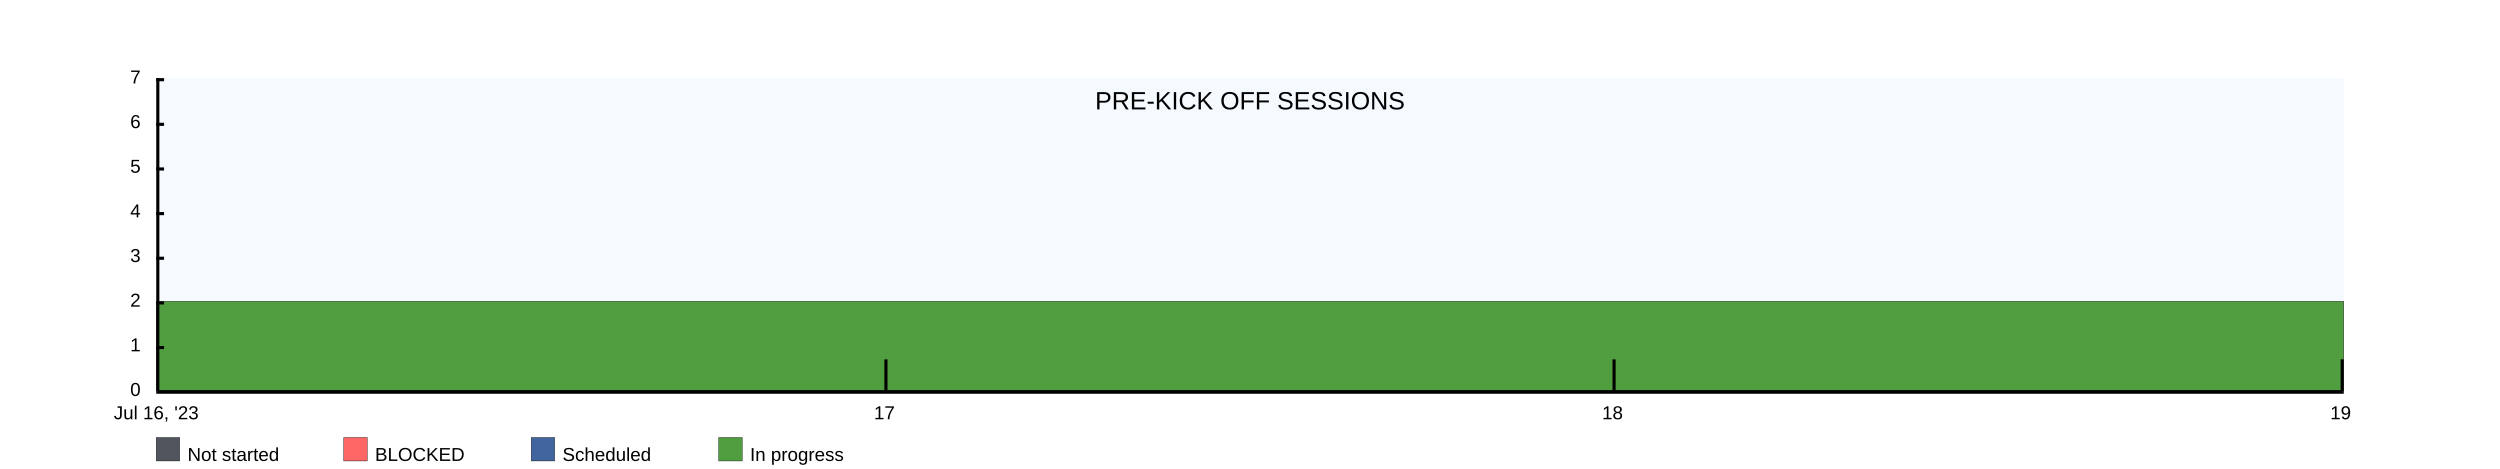
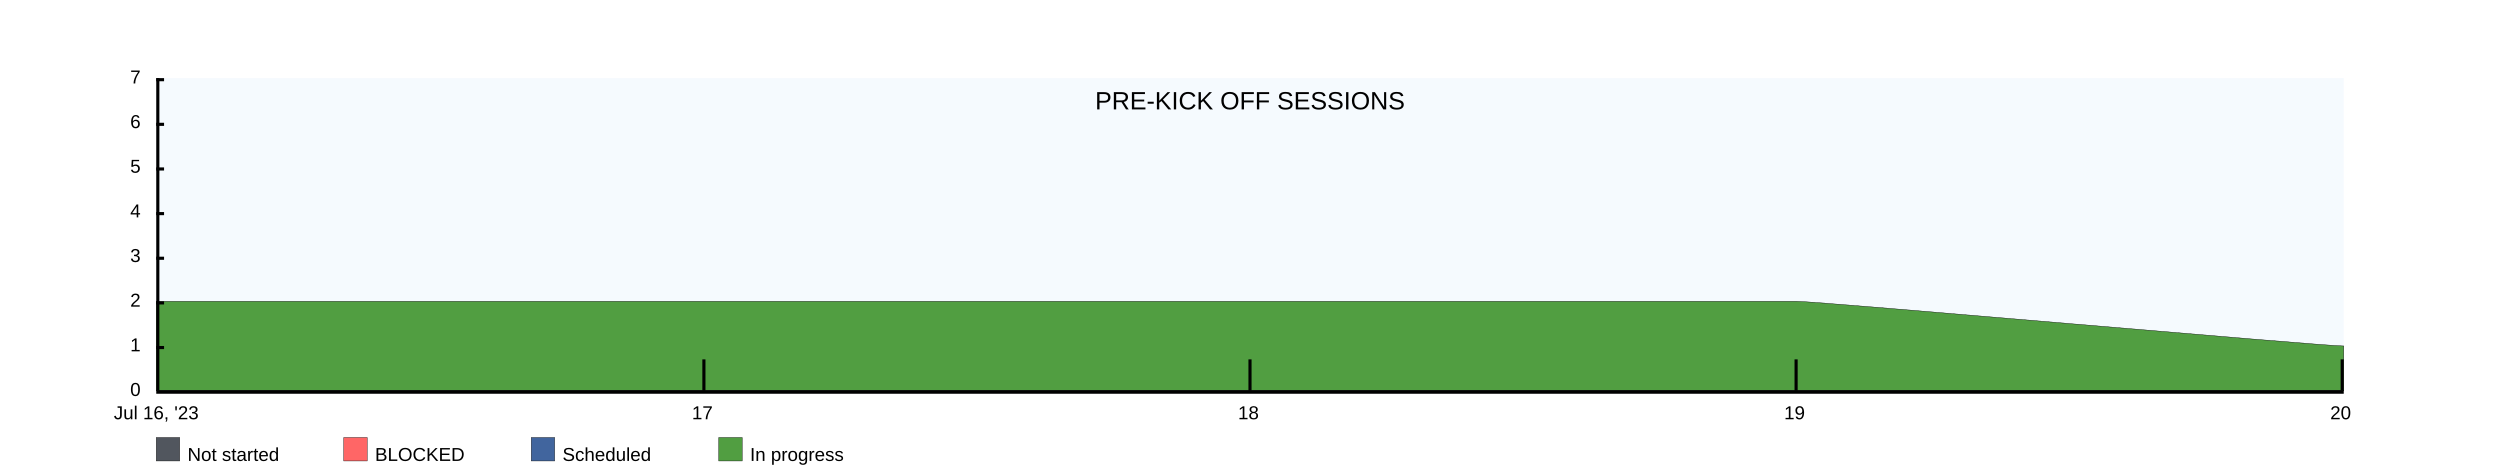
<svg xmlns="http://www.w3.org/2000/svg" width="1600" height="300">
  <rect x="100" y="50" width="1400" height="200" fill="rgba(221, 239, 250, .3)" />
  <clipPath id="theGraph">
    <rect x="100" y="50" width="1400" height="200" fill="black" />
  </clipPath>
  <rect x="100" y="280" width="15" height="15" fill="#51565E" stroke="black" stroke-width="0.25" />
  <text x="120" y="295" font-family="Arial" font-size="12" fill="black">Not started</text>
  <rect x="220" y="280" width="15" height="15" fill="#FF6666" stroke="black" stroke-width="0.25" />
  <text x="240" y="295" font-family="Arial" font-size="12" fill="black">BLOCKED</text>
  <rect x="340" y="280" width="15" height="15" fill="#41659E" stroke="black" stroke-width="0.25" />
  <text x="360" y="295" font-family="Arial" font-size="12" fill="black">Scheduled</text>
  <rect x="460" y="280" width="15" height="15" fill="#519E41" stroke="black" stroke-width="0.25" />
  <text x="480" y="295" font-family="Arial" font-size="12" fill="black">In progress</text>
-   <path d="M 100 192.857 M 100 192.857 C 100 192.857 566.667 192.857 566.667 192.857 C 566.667 192.857 1033.333 192.857 1033.333 192.857 C 1033.333 192.857 1500 192.857 1500 192.857 C 1500 192.857 1500 250 1500 250 C 1500 250 100 250 100 250 Z" fill="#519E41" stroke="black" stroke-width="0.25" />
-   <path d="M 100 250 M 100 250 C 100 250 566.667 250 566.667 250 C 566.667 250 1033.333 250 1033.333 250 C 1033.333 250 1500 250 1500 250 C 1500 250 1500 250 1500 250 C 1500 250 100 250 100 250 Z" fill="#41659E" stroke="black" stroke-width="0.25" />
-   <path d="M 100 250 M 100 250 C 100 250 566.667 250 566.667 250 C 566.667 250 1033.333 250 1033.333 250 C 1033.333 250 1500 250 1500 250 C 1500 250 1500 250 1500 250 C 1500 250 100 250 100 250 Z" fill="#FF6666" stroke="black" stroke-width="0.25" />
-   <path d="M 100 250 M 100 250 C 100 250 566.667 250 566.667 250 C 566.667 250 1033.333 250 1033.333 250 C 1033.333 250 1500 250 1500 250 C 1500 250 1500 250 1500 250 C 1500 250 100 250 100 250 Z" fill="#51565E" stroke="black" stroke-width="0.25" />
+   <path d="M 100 192.857 M 100 192.857 C 100 192.857 450 192.857 450 192.857 C 450 192.857 800 192.857 800 192.857 C 800 192.857 1150 192.857 1150 192.857 C 1164.286 192.857 1485.714 221.429 1500 221.429 C 1500 221.429 1500 250 1500 250 C 1500 250 100 250 100 250 Z" fill="#519E41" stroke="black" stroke-width="0.25" />
+   <path d="M 100 250 M 100 250 C 100 250 450 250 450 250 C 450 250 800 250 800 250 C 800 250 1150 250 1150 250 C 1150 250 1500 250 1500 250 C 1500 250 1500 250 1500 250 C 1500 250 100 250 100 250 Z" fill="#41659E" stroke="black" stroke-width="0.25" />
+   <path d="M 100 250 M 100 250 C 100 250 450 250 450 250 C 450 250 800 250 800 250 C 800 250 1150 250 1150 250 C 1150 250 1500 250 1500 250 C 1500 250 1500 250 1500 250 C 1500 250 100 250 100 250 Z" fill="#FF6666" stroke="black" stroke-width="0.25" />
+   <path d="M 100 250 M 100 250 C 100 250 450 250 450 250 C 450 250 800 250 800 250 C 800 250 1150 250 1150 250 C 1150 250 1500 250 1500 250 C 1500 250 1500 250 1500 250 C 1500 250 100 250 100 250 Z" fill="#51565E" stroke="black" stroke-width="0.25" />
  <text x="800" y="70" font-family="Arial" font-size="16" fill="black" text-anchor="middle" alignment-baseline="middle">PRE-KICK OFF SESSIONS</text>
  <rect x="100" y="250" width="1400" height="2" fill="black" />
  <rect x="100" y="50" width="5" height="2" fill="black" />
  <rect x="100" y="78.571" width="5" height="2" fill="black" />
  <rect x="100" y="107.143" width="5" height="2" fill="black" />
  <rect x="100" y="135.714" width="5" height="2" fill="black" />
  <rect x="100" y="164.286" width="5" height="2" fill="black" />
  <rect x="100" y="192.857" width="5" height="2" fill="black" />
  <rect x="100" y="221.429" width="5" height="2" fill="black" />
  <text x="90" y="50" font-family="Arial" font-size="12" fill="black" text-anchor="end" dominant-baseline="middle">7</text>
  <text x="90" y="78.571" font-family="Arial" font-size="12" fill="black" text-anchor="end" dominant-baseline="middle">6</text>
  <text x="90" y="107.143" font-family="Arial" font-size="12" fill="black" text-anchor="end" dominant-baseline="middle">5</text>
  <text x="90" y="135.714" font-family="Arial" font-size="12" fill="black" text-anchor="end" dominant-baseline="middle">4</text>
  <text x="90" y="164.286" font-family="Arial" font-size="12" fill="black" text-anchor="end" dominant-baseline="middle">3</text>
  <text x="90" y="192.857" font-family="Arial" font-size="12" fill="black" text-anchor="end" dominant-baseline="middle">2</text>
  <text x="90" y="221.429" font-family="Arial" font-size="12" fill="black" text-anchor="end" dominant-baseline="middle">1</text>
  <text x="90" y="250" font-family="Arial" font-size="12" fill="black" text-anchor="end" dominant-baseline="middle">0</text>
  <text x="100" y="260" font-family="Arial" fill="black" text-anchor="middle" dominant-baseline="hanging">Jul 16, '23</text>
-   <text x="566" y="260" font-family="Arial" fill="black" text-anchor="middle" dominant-baseline="hanging">17</text>
-   <text x="1032" y="260" font-family="Arial" fill="black" text-anchor="middle" dominant-baseline="hanging">18</text>
-   <text x="1498" y="260" font-family="Arial" fill="black" text-anchor="middle" dominant-baseline="hanging">19</text>
+   <text x="449.5" y="260" font-family="Arial" fill="black" text-anchor="middle" dominant-baseline="hanging">17</text>
+   <text x="799" y="260" font-family="Arial" fill="black" text-anchor="middle" dominant-baseline="hanging">18</text>
+   <text x="1148.5" y="260" font-family="Arial" fill="black" text-anchor="middle" dominant-baseline="hanging">19</text>
+   <text x="1498" y="260" font-family="Arial" fill="black" text-anchor="middle" dominant-baseline="hanging">20</text>
  <rect x="100" y="50" width="2" height="200" fill="black" />
-   <rect x="566" y="230" width="2" height="20" fill="black" />
-   <rect x="1032" y="230" width="2" height="20" fill="black" />
+   <rect x="449.5" y="230" width="2" height="20" fill="black" />
+   <rect x="799" y="230" width="2" height="20" fill="black" />
+   <rect x="1148.5" y="230" width="2" height="20" fill="black" />
  <rect x="1498" y="230" width="2" height="20" fill="black" />
</svg>
